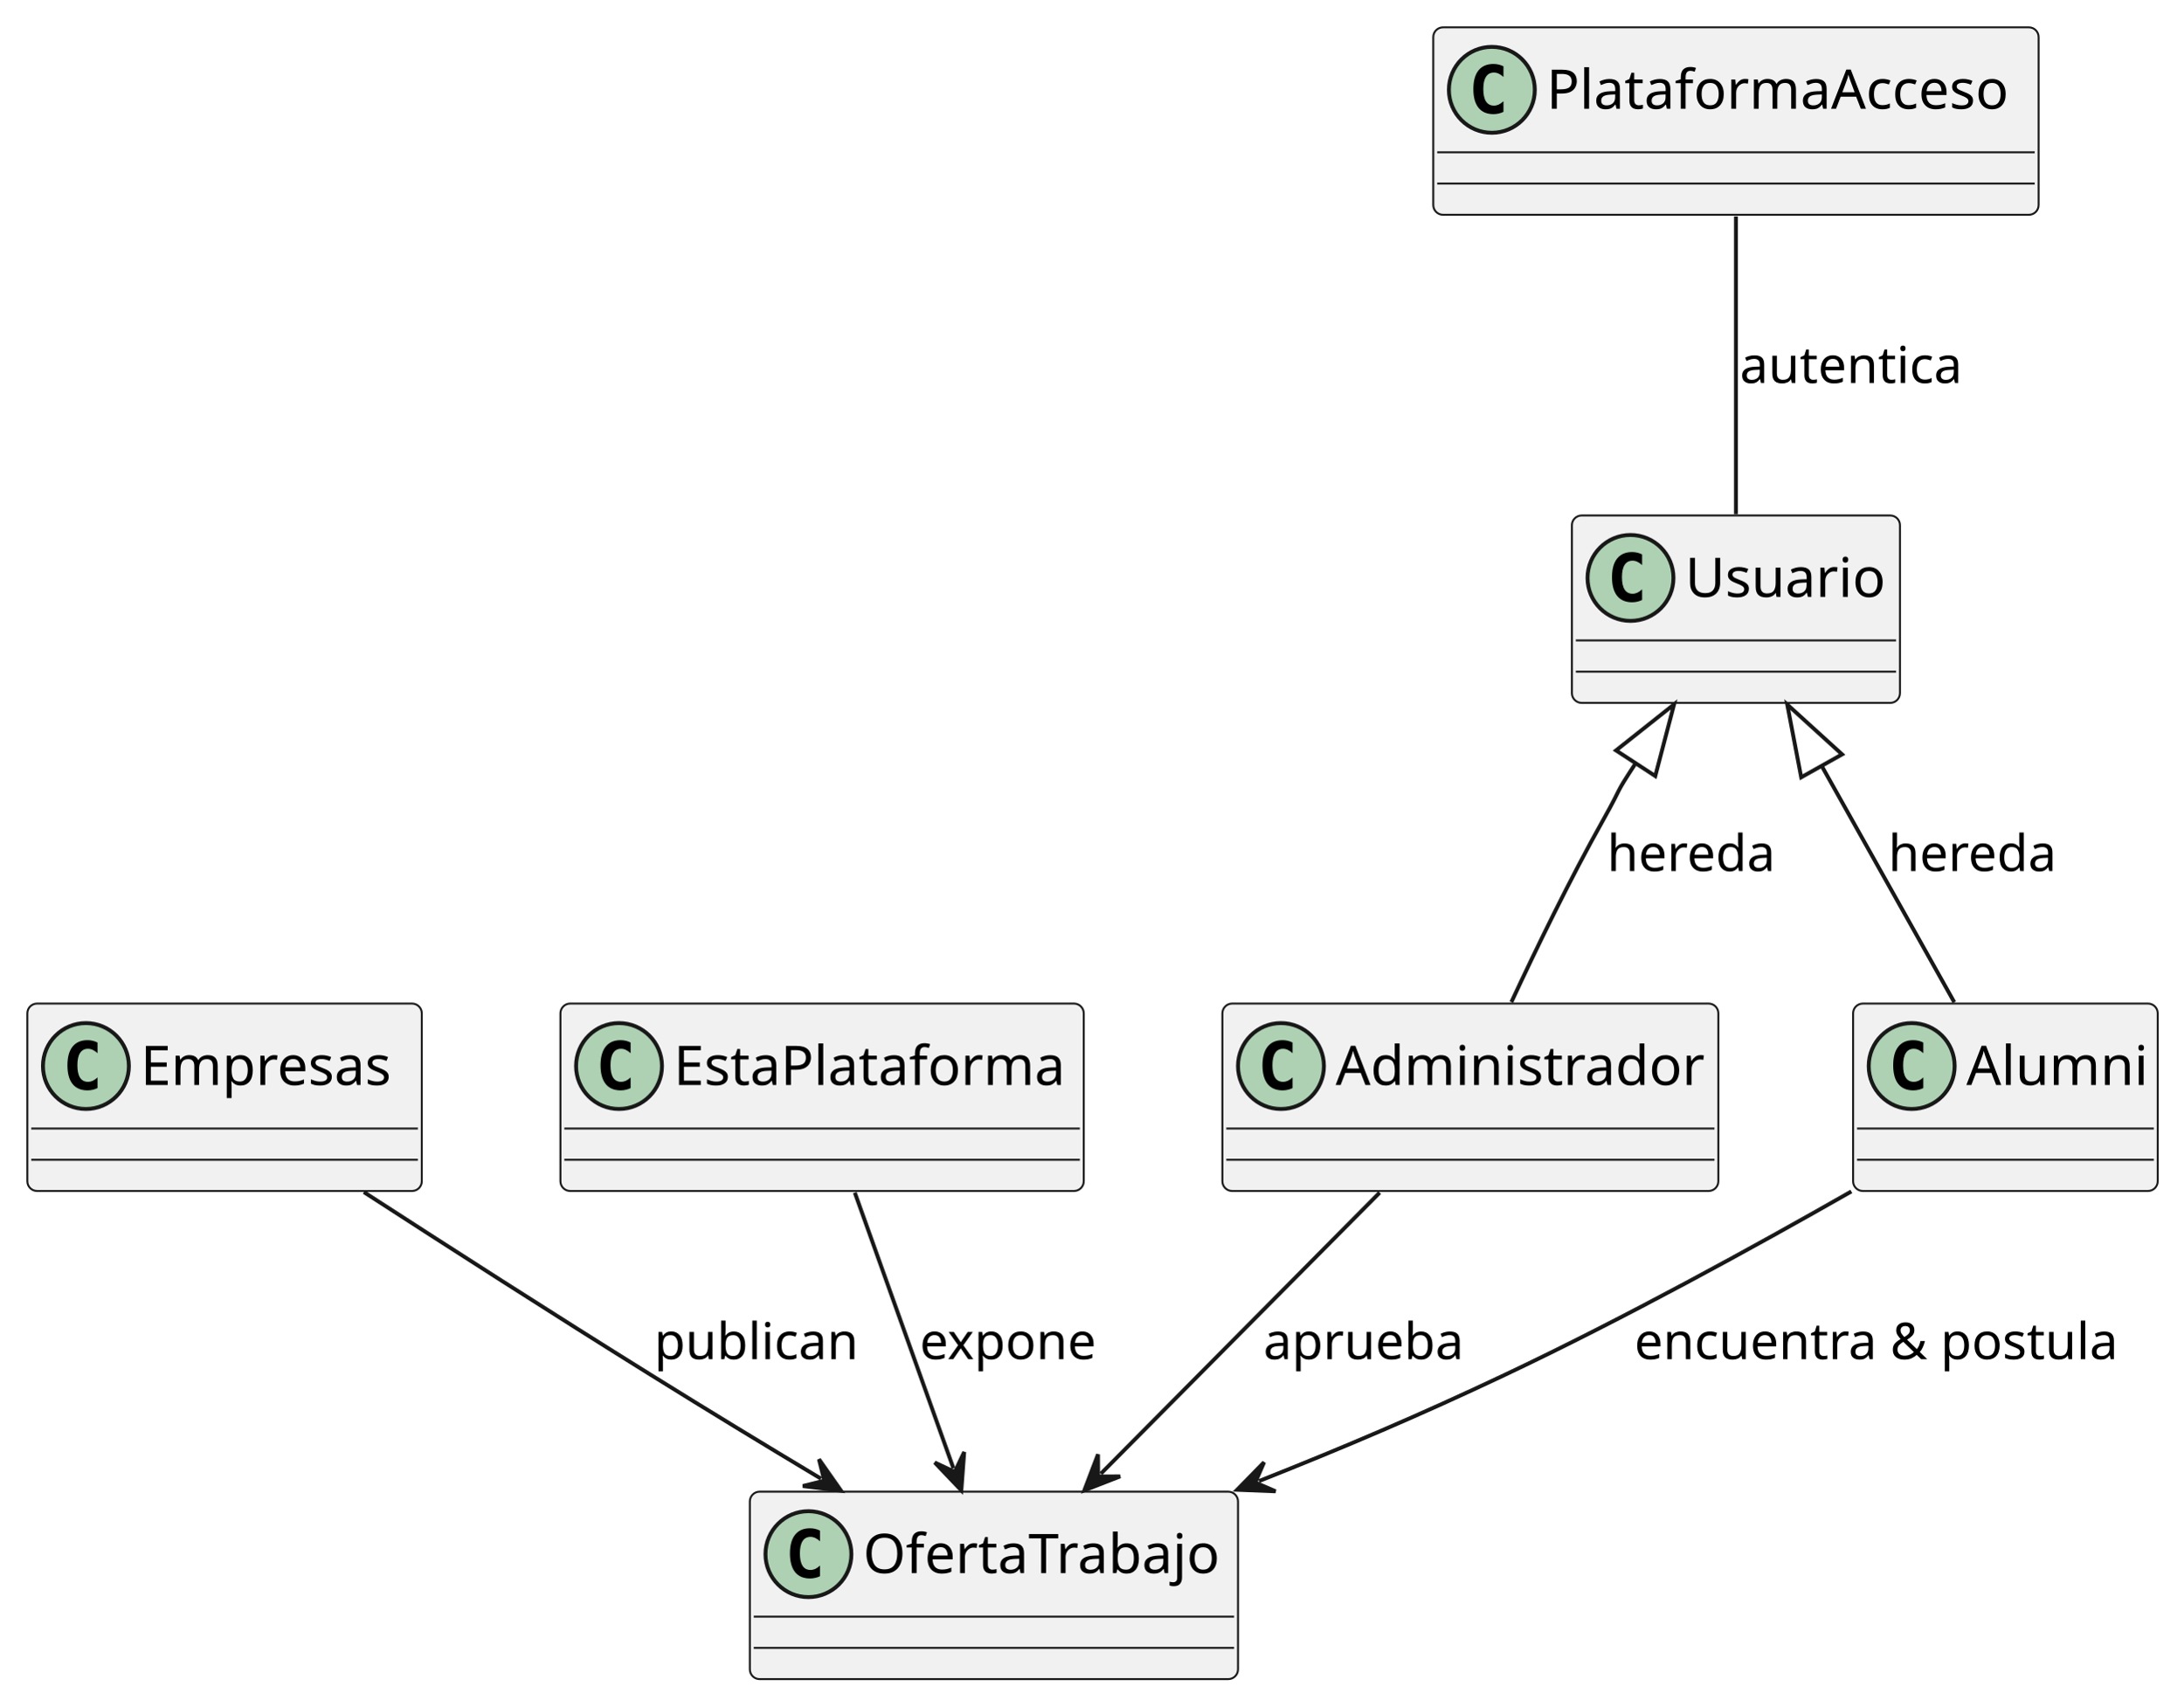
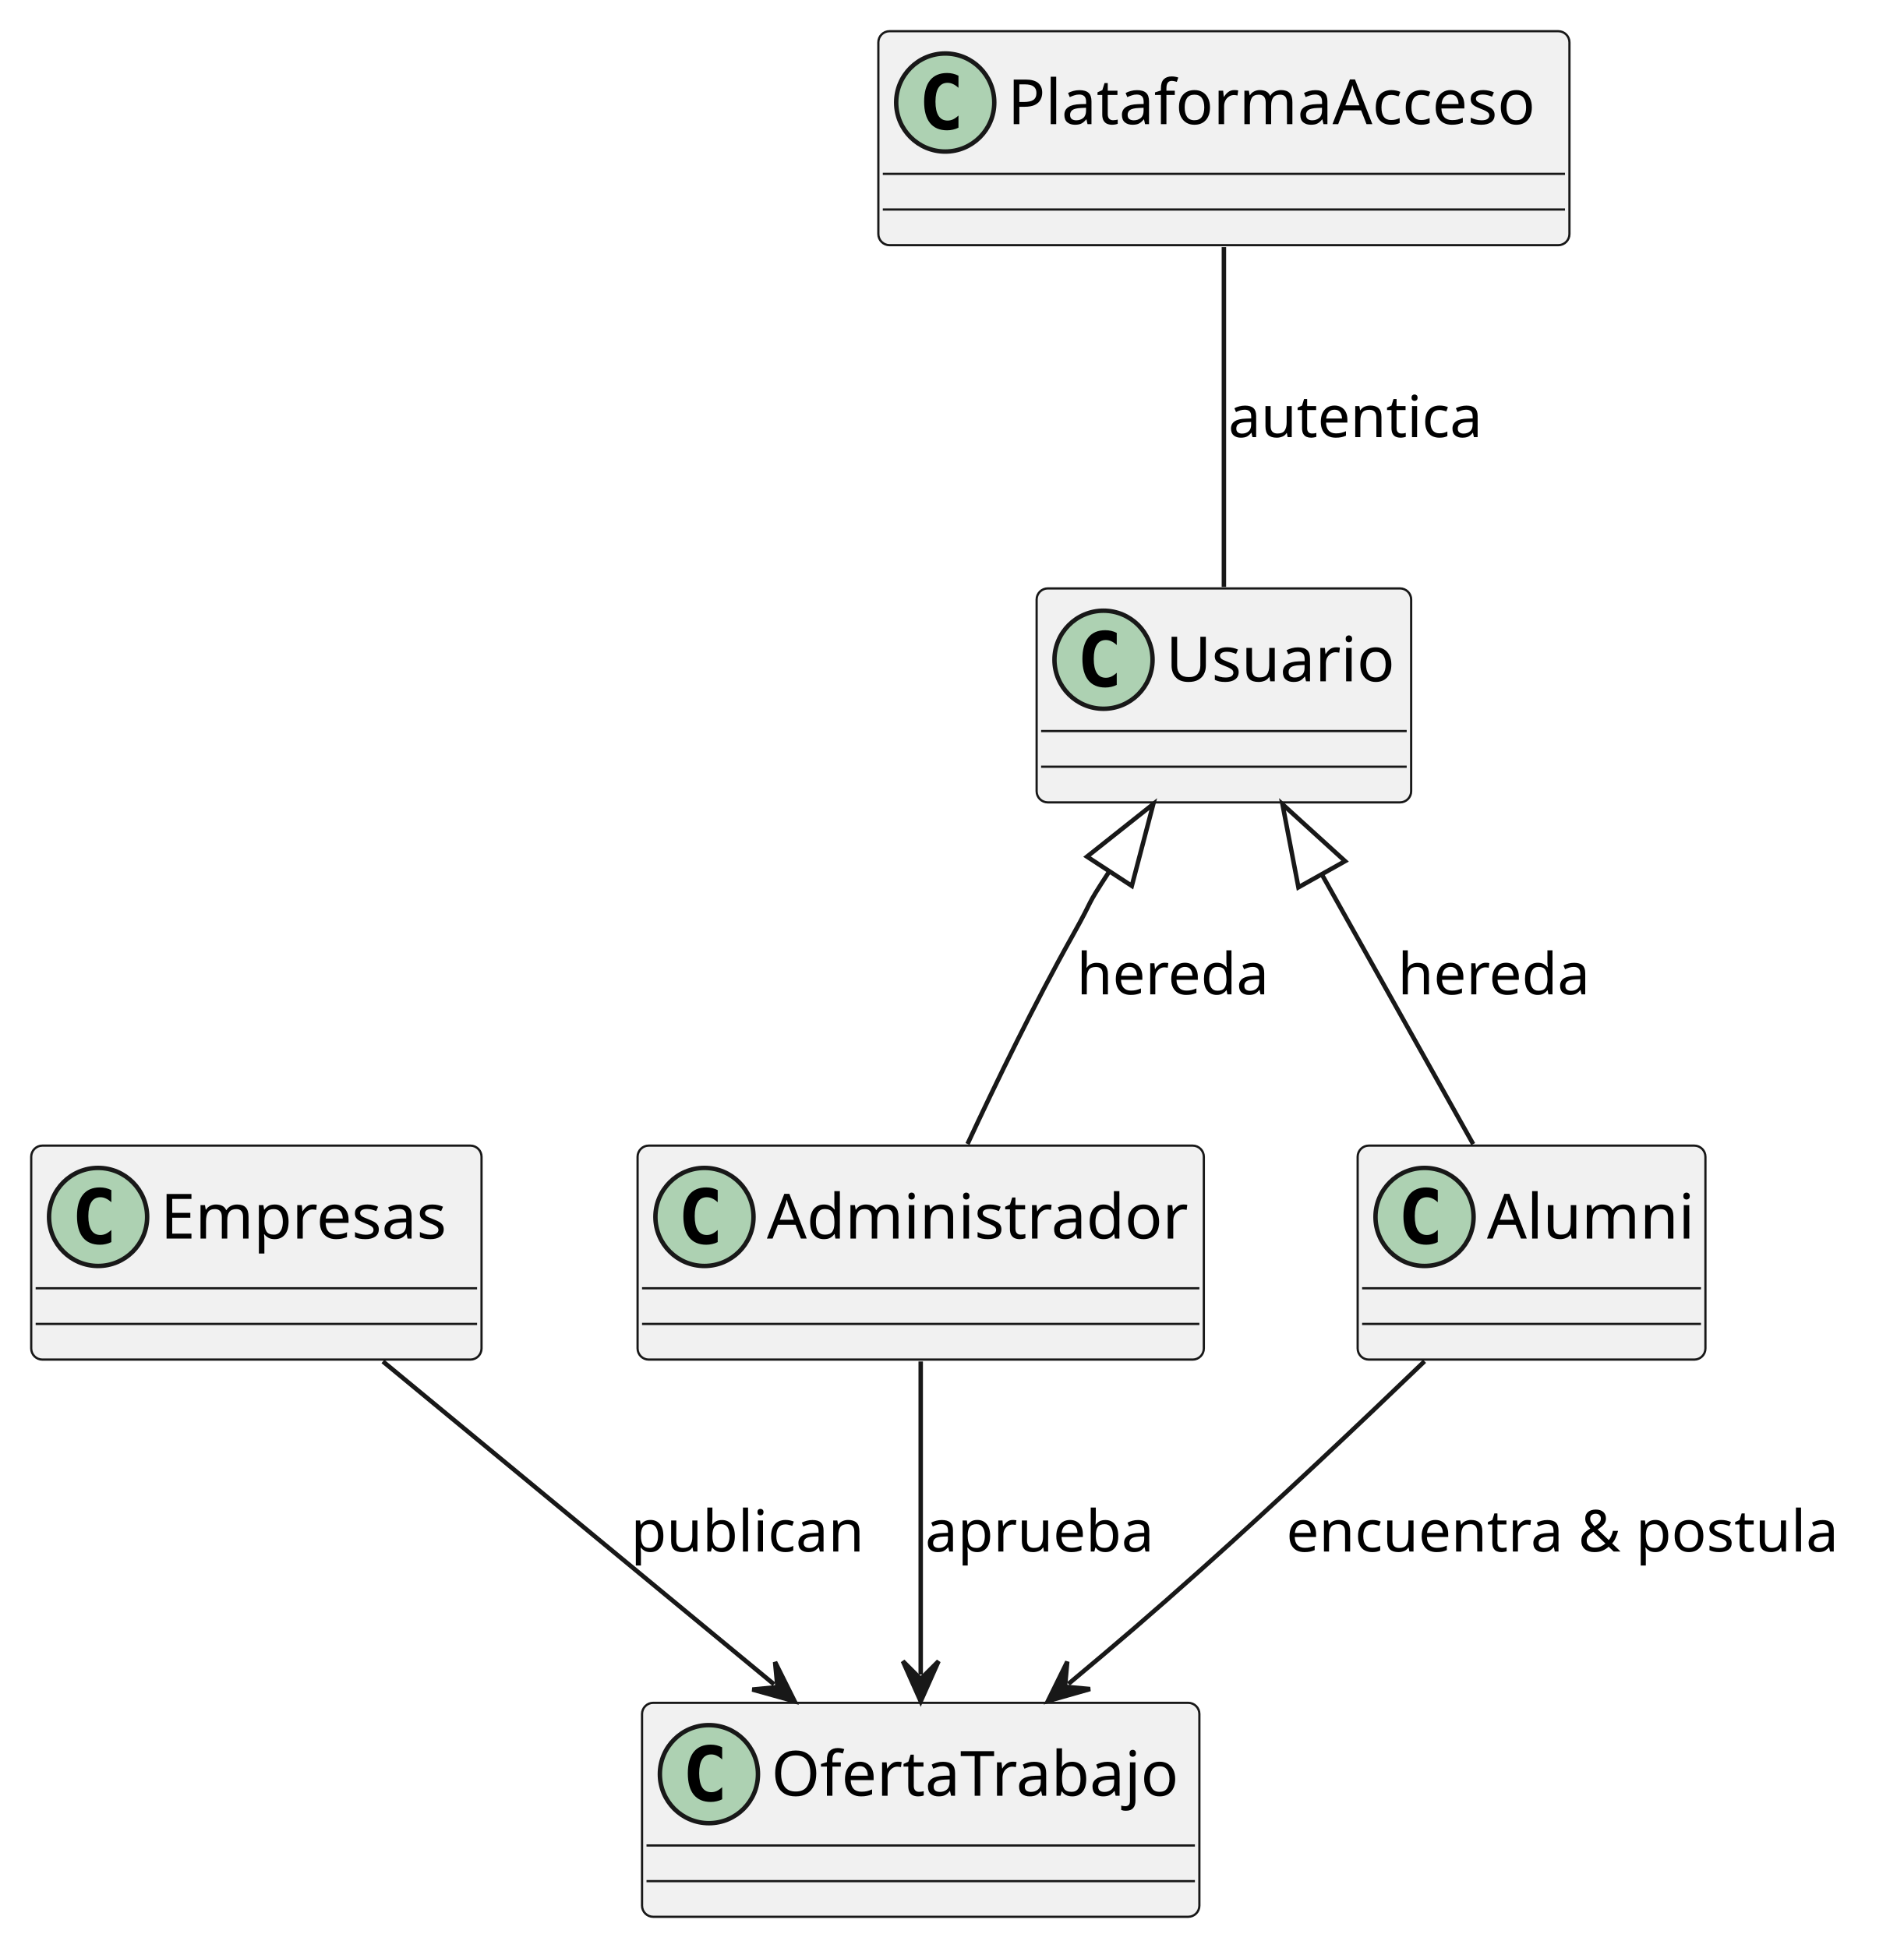
- <svg xmlns="http://www.w3.org/2000/svg" contentStyleType="text/css" height="437px" preserveAspectRatio="none" style="width:559px;height:437px;background:#FFFFFF;" version="1.1" viewBox="0 0 559 437" width="559px" zoomAndPan="magnify">
+ <svg xmlns="http://www.w3.org/2000/svg" contentStyleType="text/css" height="437px" preserveAspectRatio="none" style="width:427px;height:437px;background:#FFFFFF;" version="1.1" viewBox="0 0 427 437" width="427px" zoomAndPan="magnify">
  <defs />
  <g>
    <g id="elem_Usuario">
-       <rect codeLine="1" fill="#F1F1F1" height="48" id="Usuario" rx="2.5" ry="2.5" style="stroke:#181818;stroke-width:0.5;" width="84" x="402.5" y="132" />
-       <ellipse cx="417.5" cy="148" fill="#ADD1B2" rx="11" ry="11" style="stroke:#181818;stroke-width:1.0;" />
-       <path d="M420.469,153.641 Q419.891,153.938 419.25,154.078 Q418.609,154.234 417.906,154.234 Q415.406,154.234 414.078,152.594 Q412.766,150.938 412.766,147.812 Q412.766,144.688 414.078,143.031 Q415.406,141.375 417.906,141.375 Q418.609,141.375 419.25,141.531 Q419.906,141.688 420.469,141.984 L420.469,144.703 Q419.844,144.125 419.25,143.859 Q418.656,143.578 418.031,143.578 Q416.688,143.578 416,144.656 Q415.312,145.719 415.312,147.812 Q415.312,149.906 416,150.984 Q416.688,152.047 418.031,152.047 Q418.656,152.047 419.25,151.781 Q419.844,151.5 420.469,150.922 L420.469,153.641 Z " fill="#000000" />
-       <text fill="#000000" font-family="sans-serif" font-size="14" lengthAdjust="spacing" textLength="52" x="431.5" y="152.847">Usuario</text>
-       <line style="stroke:#181818;stroke-width:0.5;" x1="403.5" x2="485.5" y1="164" y2="164" />
-       <line style="stroke:#181818;stroke-width:0.5;" x1="403.5" x2="485.5" y1="172" y2="172" />
+       <rect codeLine="1" fill="#F1F1F1" height="48" id="Usuario" rx="2.5" ry="2.5" style="stroke:#181818;stroke-width:0.5;" width="84" x="232.5" y="132" />
+       <ellipse cx="247.5" cy="148" fill="#ADD1B2" rx="11" ry="11" style="stroke:#181818;stroke-width:1.0;" />
+       <path d="M250.469,153.641 Q249.891,153.938 249.25,154.078 Q248.609,154.234 247.906,154.234 Q245.406,154.234 244.078,152.594 Q242.766,150.938 242.766,147.812 Q242.766,144.688 244.078,143.031 Q245.406,141.375 247.906,141.375 Q248.609,141.375 249.25,141.531 Q249.906,141.688 250.469,141.984 L250.469,144.703 Q249.844,144.125 249.25,143.859 Q248.656,143.578 248.031,143.578 Q246.688,143.578 246,144.656 Q245.312,145.719 245.312,147.812 Q245.312,149.906 246,150.984 Q246.688,152.047 248.031,152.047 Q248.656,152.047 249.25,151.781 Q249.844,151.5 250.469,150.922 L250.469,153.641 Z " fill="#000000" />
+       <text fill="#000000" font-family="sans-serif" font-size="14" lengthAdjust="spacing" textLength="52" x="261.5" y="152.847">Usuario</text>
+       <line style="stroke:#181818;stroke-width:0.5;" x1="233.5" x2="315.5" y1="164" y2="164" />
+       <line style="stroke:#181818;stroke-width:0.5;" x1="233.5" x2="315.5" y1="172" y2="172" />
    </g>
    <g id="elem_Administrador">
-       <rect codeLine="4" fill="#F1F1F1" height="48" id="Administrador" rx="2.5" ry="2.5" style="stroke:#181818;stroke-width:0.5;" width="127" x="313" y="257" />
-       <ellipse cx="328" cy="273" fill="#ADD1B2" rx="11" ry="11" style="stroke:#181818;stroke-width:1.0;" />
-       <path d="M330.969,278.641 Q330.391,278.938 329.75,279.078 Q329.109,279.234 328.406,279.234 Q325.906,279.234 324.578,277.594 Q323.266,275.938 323.266,272.812 Q323.266,269.688 324.578,268.031 Q325.906,266.375 328.406,266.375 Q329.109,266.375 329.75,266.531 Q330.406,266.688 330.969,266.984 L330.969,269.703 Q330.344,269.125 329.75,268.859 Q329.156,268.578 328.531,268.578 Q327.188,268.578 326.5,269.656 Q325.812,270.719 325.812,272.812 Q325.812,274.906 326.5,275.984 Q327.188,277.047 328.531,277.047 Q329.156,277.047 329.75,276.781 Q330.344,276.5 330.969,275.922 L330.969,278.641 Z " fill="#000000" />
-       <text fill="#000000" font-family="sans-serif" font-size="14" lengthAdjust="spacing" textLength="95" x="342" y="277.847">Administrador</text>
-       <line style="stroke:#181818;stroke-width:0.5;" x1="314" x2="439" y1="289" y2="289" />
-       <line style="stroke:#181818;stroke-width:0.5;" x1="314" x2="439" y1="297" y2="297" />
+       <rect codeLine="4" fill="#F1F1F1" height="48" id="Administrador" rx="2.5" ry="2.5" style="stroke:#181818;stroke-width:0.5;" width="127" x="143" y="257" />
+       <ellipse cx="158" cy="273" fill="#ADD1B2" rx="11" ry="11" style="stroke:#181818;stroke-width:1.0;" />
+       <path d="M160.969,278.641 Q160.391,278.938 159.75,279.078 Q159.109,279.234 158.406,279.234 Q155.906,279.234 154.578,277.594 Q153.266,275.938 153.266,272.812 Q153.266,269.688 154.578,268.031 Q155.906,266.375 158.406,266.375 Q159.109,266.375 159.75,266.531 Q160.406,266.688 160.969,266.984 L160.969,269.703 Q160.344,269.125 159.75,268.859 Q159.156,268.578 158.531,268.578 Q157.188,268.578 156.5,269.656 Q155.812,270.719 155.812,272.812 Q155.812,274.906 156.5,275.984 Q157.188,277.047 158.531,277.047 Q159.156,277.047 159.75,276.781 Q160.344,276.5 160.969,275.922 L160.969,278.641 Z " fill="#000000" />
+       <text fill="#000000" font-family="sans-serif" font-size="14" lengthAdjust="spacing" textLength="95" x="172" y="277.847">Administrador</text>
+       <line style="stroke:#181818;stroke-width:0.5;" x1="144" x2="269" y1="289" y2="289" />
+       <line style="stroke:#181818;stroke-width:0.5;" x1="144" x2="269" y1="297" y2="297" />
    </g>
    <g id="elem_Alumni">
-       <rect codeLine="7" fill="#F1F1F1" height="48" id="Alumni" rx="2.5" ry="2.5" style="stroke:#181818;stroke-width:0.5;" width="78" x="474.5" y="257" />
-       <ellipse cx="489.5" cy="273" fill="#ADD1B2" rx="11" ry="11" style="stroke:#181818;stroke-width:1.0;" />
-       <path d="M492.469,278.641 Q491.891,278.938 491.25,279.078 Q490.609,279.234 489.906,279.234 Q487.406,279.234 486.078,277.594 Q484.766,275.938 484.766,272.812 Q484.766,269.688 486.078,268.031 Q487.406,266.375 489.906,266.375 Q490.609,266.375 491.25,266.531 Q491.906,266.688 492.469,266.984 L492.469,269.703 Q491.844,269.125 491.25,268.859 Q490.656,268.578 490.031,268.578 Q488.688,268.578 488,269.656 Q487.312,270.719 487.312,272.812 Q487.312,274.906 488,275.984 Q488.688,277.047 490.031,277.047 Q490.656,277.047 491.25,276.781 Q491.844,276.5 492.469,275.922 L492.469,278.641 Z " fill="#000000" />
-       <text fill="#000000" font-family="sans-serif" font-size="14" lengthAdjust="spacing" textLength="46" x="503.5" y="277.847">Alumni</text>
-       <line style="stroke:#181818;stroke-width:0.5;" x1="475.5" x2="551.5" y1="289" y2="289" />
-       <line style="stroke:#181818;stroke-width:0.5;" x1="475.5" x2="551.5" y1="297" y2="297" />
+       <rect codeLine="7" fill="#F1F1F1" height="48" id="Alumni" rx="2.5" ry="2.5" style="stroke:#181818;stroke-width:0.5;" width="78" x="304.5" y="257" />
+       <ellipse cx="319.5" cy="273" fill="#ADD1B2" rx="11" ry="11" style="stroke:#181818;stroke-width:1.0;" />
+       <path d="M322.469,278.641 Q321.891,278.938 321.25,279.078 Q320.609,279.234 319.906,279.234 Q317.406,279.234 316.078,277.594 Q314.766,275.938 314.766,272.812 Q314.766,269.688 316.078,268.031 Q317.406,266.375 319.906,266.375 Q320.609,266.375 321.25,266.531 Q321.906,266.688 322.469,266.984 L322.469,269.703 Q321.844,269.125 321.25,268.859 Q320.656,268.578 320.031,268.578 Q318.688,268.578 318,269.656 Q317.312,270.719 317.312,272.812 Q317.312,274.906 318,275.984 Q318.688,277.047 320.031,277.047 Q320.656,277.047 321.25,276.781 Q321.844,276.5 322.469,275.922 L322.469,278.641 Z " fill="#000000" />
+       <text fill="#000000" font-family="sans-serif" font-size="14" lengthAdjust="spacing" textLength="46" x="333.5" y="277.847">Alumni</text>
+       <line style="stroke:#181818;stroke-width:0.5;" x1="305.5" x2="381.5" y1="289" y2="289" />
+       <line style="stroke:#181818;stroke-width:0.5;" x1="305.5" x2="381.5" y1="297" y2="297" />
    </g>
    <g id="elem_Empresas">
      <rect codeLine="10" fill="#F1F1F1" height="48" id="Empresas" rx="2.5" ry="2.5" style="stroke:#181818;stroke-width:0.5;" width="101" x="7" y="257" />
      <ellipse cx="22" cy="273" fill="#ADD1B2" rx="11" ry="11" style="stroke:#181818;stroke-width:1.0;" />
      <path d="M24.969,278.641 Q24.391,278.938 23.75,279.078 Q23.109,279.234 22.406,279.234 Q19.906,279.234 18.578,277.594 Q17.266,275.938 17.266,272.812 Q17.266,269.688 18.578,268.031 Q19.906,266.375 22.406,266.375 Q23.109,266.375 23.75,266.531 Q24.406,266.688 24.969,266.984 L24.969,269.703 Q24.344,269.125 23.75,268.859 Q23.156,268.578 22.531,268.578 Q21.188,268.578 20.5,269.656 Q19.812,270.719 19.812,272.812 Q19.812,274.906 20.5,275.984 Q21.188,277.047 22.531,277.047 Q23.156,277.047 23.75,276.781 Q24.344,276.5 24.969,275.922 L24.969,278.641 Z " fill="#000000" />
      <text fill="#000000" font-family="sans-serif" font-size="14" lengthAdjust="spacing" textLength="69" x="36" y="277.847">Empresas</text>
      <line style="stroke:#181818;stroke-width:0.5;" x1="8" x2="107" y1="289" y2="289" />
      <line style="stroke:#181818;stroke-width:0.5;" x1="8" x2="107" y1="297" y2="297" />
    </g>
    <g id="elem_OfertaTrabajo">
-       <rect codeLine="13" fill="#F1F1F1" height="48" id="OfertaTrabajo" rx="2.5" ry="2.5" style="stroke:#181818;stroke-width:0.5;" width="125" x="192" y="382" />
-       <ellipse cx="207" cy="398" fill="#ADD1B2" rx="11" ry="11" style="stroke:#181818;stroke-width:1.0;" />
-       <path d="M209.969,403.641 Q209.391,403.938 208.75,404.078 Q208.109,404.234 207.406,404.234 Q204.906,404.234 203.578,402.594 Q202.266,400.938 202.266,397.812 Q202.266,394.688 203.578,393.031 Q204.906,391.375 207.406,391.375 Q208.109,391.375 208.75,391.531 Q209.406,391.688 209.969,391.984 L209.969,394.703 Q209.344,394.125 208.75,393.859 Q208.156,393.578 207.531,393.578 Q206.188,393.578 205.5,394.656 Q204.812,395.719 204.812,397.812 Q204.812,399.906 205.5,400.984 Q206.188,402.047 207.531,402.047 Q208.156,402.047 208.75,401.781 Q209.344,401.5 209.969,400.922 L209.969,403.641 Z " fill="#000000" />
-       <text fill="#000000" font-family="sans-serif" font-size="14" lengthAdjust="spacing" textLength="93" x="221" y="402.847">OfertaTrabajo</text>
-       <line style="stroke:#181818;stroke-width:0.5;" x1="193" x2="316" y1="414" y2="414" />
-       <line style="stroke:#181818;stroke-width:0.5;" x1="193" x2="316" y1="422" y2="422" />
+       <rect codeLine="13" fill="#F1F1F1" height="48" id="OfertaTrabajo" rx="2.5" ry="2.5" style="stroke:#181818;stroke-width:0.5;" width="125" x="144" y="382" />
+       <ellipse cx="159" cy="398" fill="#ADD1B2" rx="11" ry="11" style="stroke:#181818;stroke-width:1.0;" />
+       <path d="M161.969,403.641 Q161.391,403.938 160.75,404.078 Q160.109,404.234 159.406,404.234 Q156.906,404.234 155.578,402.594 Q154.266,400.938 154.266,397.812 Q154.266,394.688 155.578,393.031 Q156.906,391.375 159.406,391.375 Q160.109,391.375 160.75,391.531 Q161.406,391.688 161.969,391.984 L161.969,394.703 Q161.344,394.125 160.75,393.859 Q160.156,393.578 159.531,393.578 Q158.188,393.578 157.5,394.656 Q156.812,395.719 156.812,397.812 Q156.812,399.906 157.5,400.984 Q158.188,402.047 159.531,402.047 Q160.156,402.047 160.75,401.781 Q161.344,401.5 161.969,400.922 L161.969,403.641 Z " fill="#000000" />
+       <text fill="#000000" font-family="sans-serif" font-size="14" lengthAdjust="spacing" textLength="93" x="173" y="402.847">OfertaTrabajo</text>
+       <line style="stroke:#181818;stroke-width:0.5;" x1="145" x2="268" y1="414" y2="414" />
+       <line style="stroke:#181818;stroke-width:0.5;" x1="145" x2="268" y1="422" y2="422" />
    </g>
    <g id="elem_PlataformaAcceso">
-       <rect codeLine="16" fill="#F1F1F1" height="48" id="PlataformaAcceso" rx="2.5" ry="2.5" style="stroke:#181818;stroke-width:0.5;" width="155" x="367" y="7" />
-       <ellipse cx="382" cy="23" fill="#ADD1B2" rx="11" ry="11" style="stroke:#181818;stroke-width:1.0;" />
-       <path d="M384.969,28.641 Q384.391,28.938 383.75,29.078 Q383.109,29.234 382.406,29.234 Q379.906,29.234 378.578,27.594 Q377.266,25.938 377.266,22.812 Q377.266,19.688 378.578,18.031 Q379.906,16.375 382.406,16.375 Q383.109,16.375 383.75,16.531 Q384.406,16.688 384.969,16.984 L384.969,19.703 Q384.344,19.125 383.75,18.859 Q383.156,18.578 382.531,18.578 Q381.188,18.578 380.5,19.656 Q379.812,20.719 379.812,22.812 Q379.812,24.906 380.5,25.984 Q381.188,27.047 382.531,27.047 Q383.156,27.047 383.75,26.781 Q384.344,26.5 384.969,25.922 L384.969,28.641 Z " fill="#000000" />
-       <text fill="#000000" font-family="sans-serif" font-size="14" lengthAdjust="spacing" textLength="123" x="396" y="27.847">PlataformaAcceso</text>
-       <line style="stroke:#181818;stroke-width:0.5;" x1="368" x2="521" y1="39" y2="39" />
-       <line style="stroke:#181818;stroke-width:0.5;" x1="368" x2="521" y1="47" y2="47" />
-     </g>
-     <g id="elem_EstaPlataforma">
-       <rect fill="#F1F1F1" height="48" id="EstaPlataforma" rx="2.5" ry="2.5" style="stroke:#181818;stroke-width:0.5;" width="134" x="143.5" y="257" />
-       <ellipse cx="158.5" cy="273" fill="#ADD1B2" rx="11" ry="11" style="stroke:#181818;stroke-width:1.0;" />
-       <path d="M161.469,278.641 Q160.891,278.938 160.25,279.078 Q159.609,279.234 158.906,279.234 Q156.406,279.234 155.078,277.594 Q153.766,275.938 153.766,272.812 Q153.766,269.688 155.078,268.031 Q156.406,266.375 158.906,266.375 Q159.609,266.375 160.25,266.531 Q160.906,266.688 161.469,266.984 L161.469,269.703 Q160.844,269.125 160.25,268.859 Q159.656,268.578 159.031,268.578 Q157.688,268.578 157,269.656 Q156.312,270.719 156.312,272.812 Q156.312,274.906 157,275.984 Q157.688,277.047 159.031,277.047 Q159.656,277.047 160.25,276.781 Q160.844,276.5 161.469,275.922 L161.469,278.641 Z " fill="#000000" />
-       <text fill="#000000" font-family="sans-serif" font-size="14" lengthAdjust="spacing" textLength="102" x="172.5" y="277.847">EstaPlataforma</text>
-       <line style="stroke:#181818;stroke-width:0.5;" x1="144.5" x2="276.5" y1="289" y2="289" />
-       <line style="stroke:#181818;stroke-width:0.5;" x1="144.5" x2="276.5" y1="297" y2="297" />
+       <rect codeLine="16" fill="#F1F1F1" height="48" id="PlataformaAcceso" rx="2.5" ry="2.5" style="stroke:#181818;stroke-width:0.5;" width="155" x="197" y="7" />
+       <ellipse cx="212" cy="23" fill="#ADD1B2" rx="11" ry="11" style="stroke:#181818;stroke-width:1.0;" />
+       <path d="M214.969,28.641 Q214.391,28.938 213.75,29.078 Q213.109,29.234 212.406,29.234 Q209.906,29.234 208.578,27.594 Q207.266,25.938 207.266,22.812 Q207.266,19.688 208.578,18.031 Q209.906,16.375 212.406,16.375 Q213.109,16.375 213.75,16.531 Q214.406,16.688 214.969,16.984 L214.969,19.703 Q214.344,19.125 213.75,18.859 Q213.156,18.578 212.531,18.578 Q211.188,18.578 210.5,19.656 Q209.812,20.719 209.812,22.812 Q209.812,24.906 210.5,25.984 Q211.188,27.047 212.531,27.047 Q213.156,27.047 213.75,26.781 Q214.344,26.5 214.969,25.922 L214.969,28.641 Z " fill="#000000" />
+       <text fill="#000000" font-family="sans-serif" font-size="14" lengthAdjust="spacing" textLength="123" x="226" y="27.847">PlataformaAcceso</text>
+       <line style="stroke:#181818;stroke-width:0.5;" x1="198" x2="351" y1="39" y2="39" />
+       <line style="stroke:#181818;stroke-width:0.5;" x1="198" x2="351" y1="47" y2="47" />
    </g>
    <g id="link_Usuario_Administrador">
-       <path codeLine="19" d="M418.821,195.453 C412.881,204.553 416.06,200.08 410.5,210 C401.97,225.2 393.41,242.86 387,256.63 " fill="none" id="Usuario-backto-Administrador" style="stroke:#181818;stroke-width:1.0;" />
-       <polygon fill="none" points="428.66,180.38,413.797,192.173,423.846,198.733,428.66,180.38" style="stroke:#181818;stroke-width:1.0;" />
-       <text fill="#000000" font-family="sans-serif" font-size="13" lengthAdjust="spacing" textLength="45" x="411.5" y="223.067">hereda</text>
+       <path codeLine="19" d="M248.821,195.453 C242.881,204.553 246.06,200.08 240.5,210 C231.97,225.2 223.41,242.86 217,256.63 " fill="none" id="Usuario-backto-Administrador" style="stroke:#181818;stroke-width:1.0;" />
+       <polygon fill="none" points="258.66,180.38,243.797,192.173,253.845,198.733,258.66,180.38" style="stroke:#181818;stroke-width:1.0;" />
+       <text fill="#000000" font-family="sans-serif" font-size="13" lengthAdjust="spacing" textLength="45" x="241.5" y="223.067">hereda</text>
    </g>
    <g id="link_Usuario_Alumni">
-       <path codeLine="20" d="M466.447,196.119 C478.727,218.008 488.15,234.8 500.41,256.66 " fill="none" id="Usuario-backto-Alumni" style="stroke:#181818;stroke-width:1.0;" />
-       <polygon fill="none" points="457.64,180.42,461.214,199.054,471.68,193.183,457.64,180.42" style="stroke:#181818;stroke-width:1.0;" />
-       <text fill="#000000" font-family="sans-serif" font-size="13" lengthAdjust="spacing" textLength="45" x="483.5" y="223.067">hereda</text>
+       <path codeLine="20" d="M296.447,196.119 C308.727,218.008 318.15,234.8 330.41,256.66 " fill="none" id="Usuario-backto-Alumni" style="stroke:#181818;stroke-width:1.0;" />
+       <polygon fill="none" points="287.64,180.42,291.214,199.054,301.68,193.183,287.64,180.42" style="stroke:#181818;stroke-width:1.0;" />
+       <text fill="#000000" font-family="sans-serif" font-size="13" lengthAdjust="spacing" textLength="45" x="313.5" y="223.067">hereda</text>
    </g>
    <g id="link_PlataformaAcceso_Usuario">
-       <path codeLine="21" d="M444.5,55.42 C444.5,77.31 444.5,109.8 444.5,131.66 " fill="none" id="PlataformaAcceso-Usuario" style="stroke:#181818;stroke-width:1.0;" />
-       <text fill="#000000" font-family="sans-serif" font-size="13" lengthAdjust="spacing" textLength="60" x="445.5" y="98.067">autentica</text>
+       <path codeLine="21" d="M274.5,55.42 C274.5,77.31 274.5,109.8 274.5,131.66 " fill="none" id="PlataformaAcceso-Usuario" style="stroke:#181818;stroke-width:1.0;" />
+       <text fill="#000000" font-family="sans-serif" font-size="13" lengthAdjust="spacing" textLength="60" x="275.5" y="98.067">autentica</text>
    </g>
    <g id="link_Empresas_OfertaTrabajo">
-       <path codeLine="22" d="M93.17,305.28 C114.38,319.02 141.87,336.68 166.5,352 C182.4,361.89 194.915,369.493 210.215,378.673 " fill="none" id="Empresas-to-OfertaTrabajo" style="stroke:#181818;stroke-width:1.0;" />
-       <polygon fill="#181818" points="215.36,381.76,209.701,373.7,211.072,379.188,205.585,380.56,215.36,381.76" style="stroke:#181818;stroke-width:1.0;" />
-       <text fill="#000000" font-family="sans-serif" font-size="13" lengthAdjust="spacing" textLength="53" x="167.5" y="348.067">publican</text>
+       <path codeLine="22" d="M85.88,305.42 C112.39,327.31 147.123,355.98 173.603,377.84 " fill="none" id="Empresas-to-OfertaTrabajo" style="stroke:#181818;stroke-width:1.0;" />
+       <polygon fill="#181818" points="178.23,381.66,173.836,372.846,174.374,378.477,168.743,379.015,178.23,381.66" style="stroke:#181818;stroke-width:1.0;" />
+       <text fill="#000000" font-family="sans-serif" font-size="13" lengthAdjust="spacing" textLength="53" x="141.5" y="348.067">publican</text>
    </g>
    <g id="link_Administrador_OfertaTrabajo">
-       <path codeLine="23" d="M353.27,305.42 C331.56,327.31 303.555,355.54 281.875,377.4 " fill="none" id="Administrador-to-OfertaTrabajo" style="stroke:#181818;stroke-width:1.0;" />
-       <polygon fill="#181818" points="277.65,381.66,286.828,378.087,281.171,378.11,281.147,372.453,277.65,381.66" style="stroke:#181818;stroke-width:1.0;" />
-       <text fill="#000000" font-family="sans-serif" font-size="13" lengthAdjust="spacing" textLength="53" x="323.5" y="348.067">aprueba</text>
+       <path codeLine="23" d="M206.5,305.42 C206.5,327.31 206.5,353.8 206.5,375.66 " fill="none" id="Administrador-to-OfertaTrabajo" style="stroke:#181818;stroke-width:1.0;" />
+       <polygon fill="#181818" points="206.5,381.66,210.5,372.66,206.5,376.66,202.5,372.66,206.5,381.66" style="stroke:#181818;stroke-width:1.0;" />
+       <text fill="#000000" font-family="sans-serif" font-size="13" lengthAdjust="spacing" textLength="53" x="207.5" y="348.067">aprueba</text>
    </g>
    <g id="link_Alumni_OfertaTrabajo">
-       <path codeLine="24" d="M474.05,305.12 C449.05,319.38 415.83,337.63 385.5,352 C363.44,362.45 344.316,370.576 322.356,379.296 " fill="none" id="Alumni-to-OfertaTrabajo" style="stroke:#181818;stroke-width:1.0;" />
-       <polygon fill="#181818" points="316.78,381.51,326.621,381.906,321.427,379.665,323.668,374.471,316.78,381.51" style="stroke:#181818;stroke-width:1.0;" />
-       <text fill="#000000" font-family="sans-serif" font-size="13" lengthAdjust="spacing" textLength="131" x="418.5" y="348.067">encuentra &amp; postula</text>
-     </g>
-     <g id="link_EstaPlataforma_OfertaTrabajo">
-       <path codeLine="25" d="M218.88,305.42 C226.71,327.31 236.309,354.151 244.129,376.011 " fill="none" id="EstaPlataforma-to-OfertaTrabajo" style="stroke:#181818;stroke-width:1.0;" />
-       <polygon fill="#181818" points="246.15,381.66,246.885,371.839,244.466,376.952,239.352,374.533,246.15,381.66" style="stroke:#181818;stroke-width:1.0;" />
-       <text fill="#000000" font-family="sans-serif" font-size="13" lengthAdjust="spacing" textLength="47" x="235.5" y="348.067">expone</text>
+       <path codeLine="24" d="M319.5,305.38 C305.18,319.16 286.52,336.81 269.5,352 C258.41,361.9 250.538,368.657 239.628,377.757 " fill="none" id="Alumni-to-OfertaTrabajo" style="stroke:#181818;stroke-width:1.0;" />
+       <polygon fill="#181818" points="235.02,381.6,244.494,378.907,238.86,378.397,239.369,372.764,235.02,381.6" style="stroke:#181818;stroke-width:1.0;" />
+       <text fill="#000000" font-family="sans-serif" font-size="13" lengthAdjust="spacing" textLength="131" x="288.5" y="348.067">encuentra &amp; postula</text>
    </g>
  </g>
</svg>
